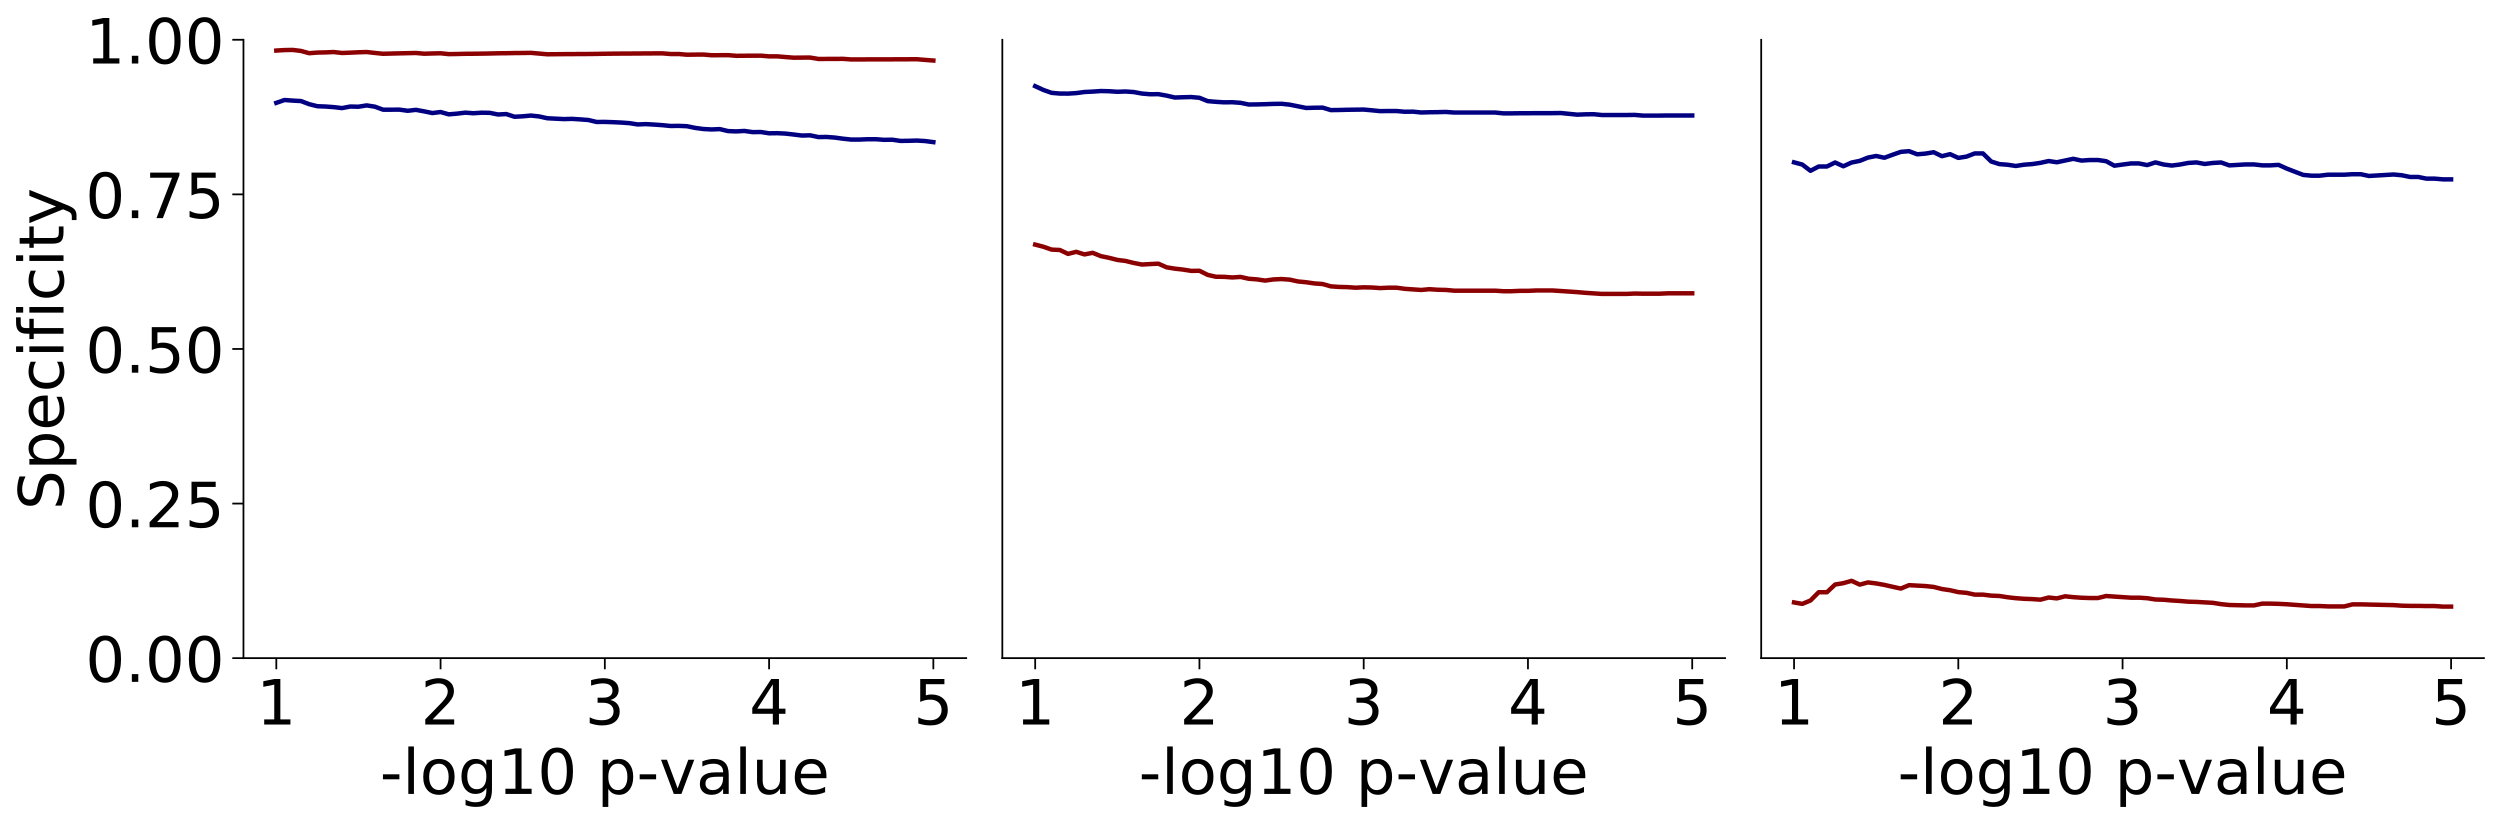
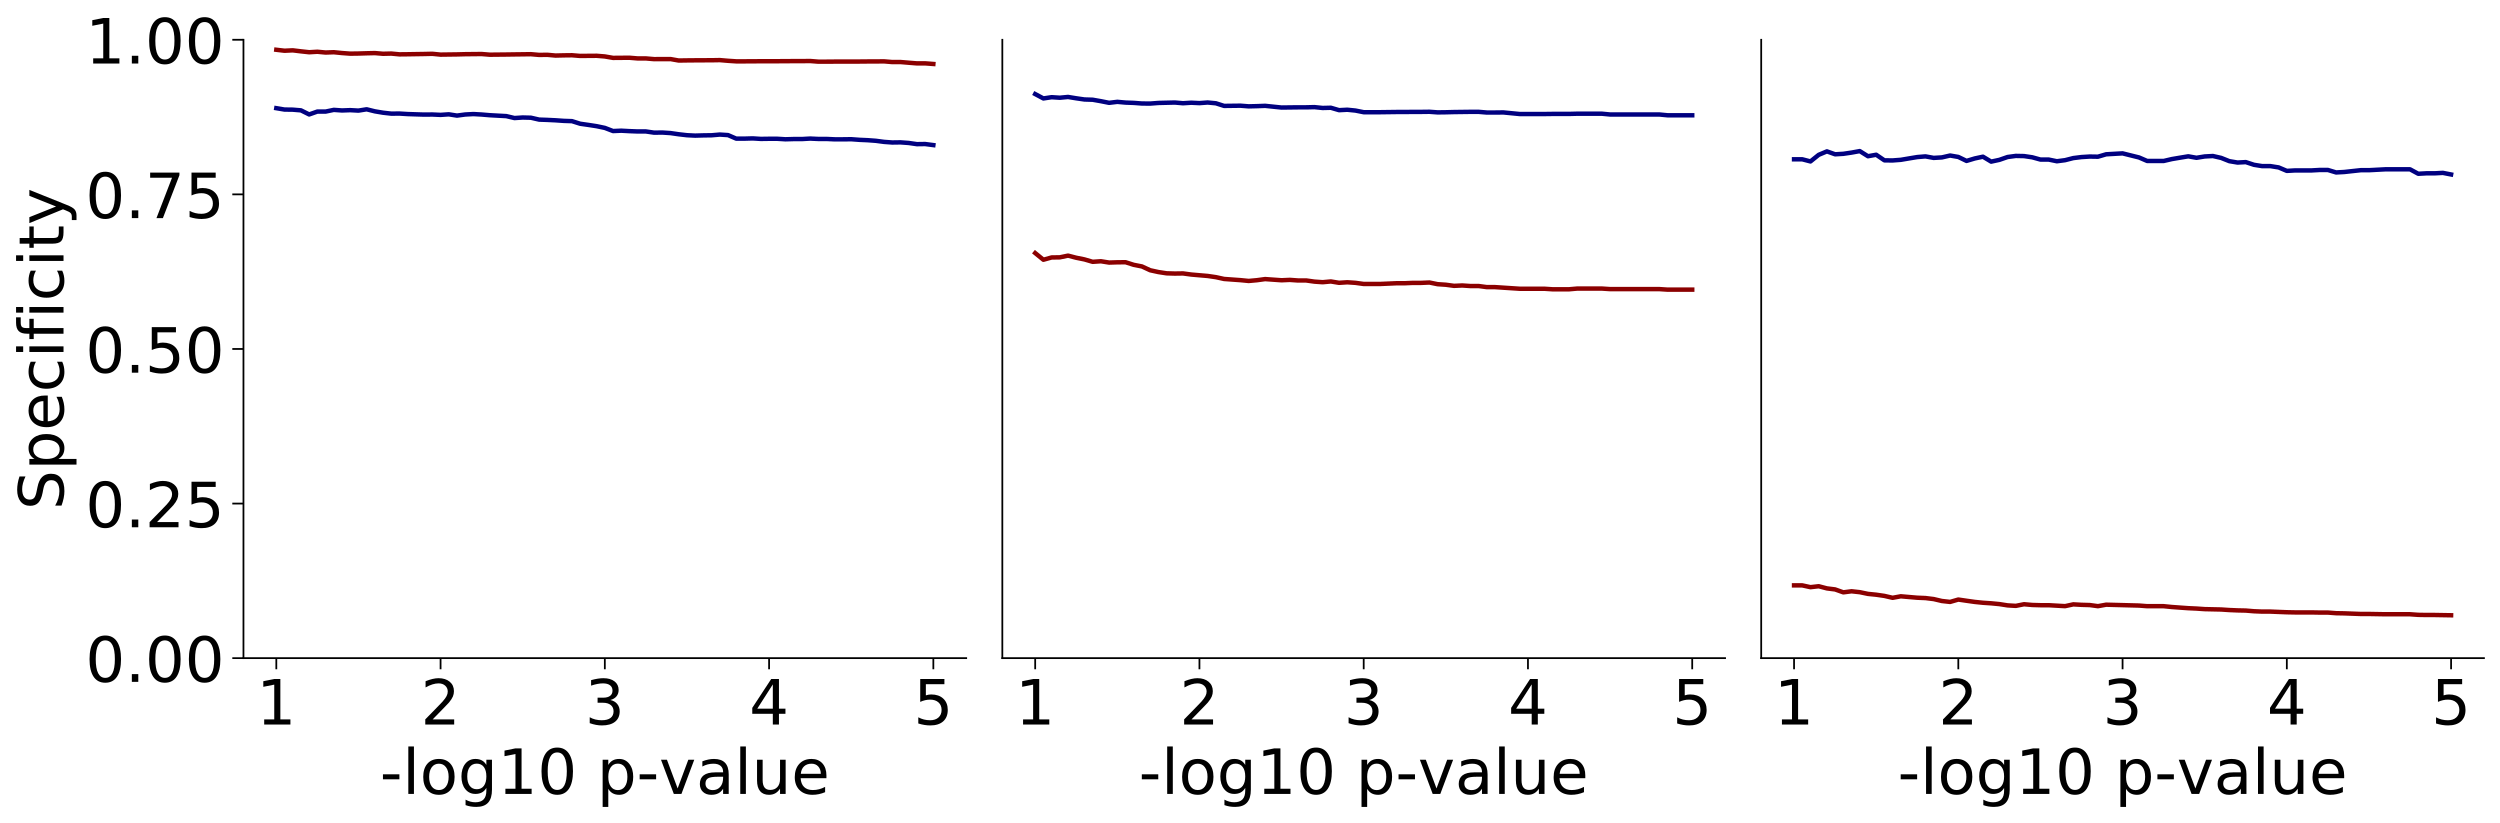
<svg xmlns="http://www.w3.org/2000/svg" xmlns:xlink="http://www.w3.org/1999/xlink" height="368.935pt" version="1.1" viewBox="0 0 1120.743 368.935" width="1120.743pt">
  <defs>
    <style type="text/css">
*{stroke-linecap:butt;stroke-linejoin:round;}
  </style>
  </defs>
  <g id="figure_1">
    <g id="patch_1">
      <path d="M 0 368.935  L 1120.743 368.935  L 1120.743 0  L 0 0  z " style="fill:none;" />
    </g>
    <g id="axes_1">
      <g id="patch_2">
        <path d="M 109.142 295.038  L 433.142 295.038  L 433.142 17.838  L 109.142 17.838  z " style="fill:none;" />
      </g>
      <g id="matplotlib.axis_1">
        <g id="xtick_1">
          <g id="line2d_1">
            <defs>
-               <path d="M 0 0  L 0 5  " id="mf6819d2af1" style="stroke:#000000;stroke-width:0.8;" />
-             </defs>
-             <g>
-               <use style="stroke:#000000;stroke-width:0.8;" x="123.87" xlink:href="#mf6819d2af1" y="295.038" />
+               <path d="M 0 0  L 0 5  " id="m7e387d378a" style="stroke:#000000;stroke-width:0.8;" />
+             </defs>
+             <g>
+               <use style="stroke:#000000;stroke-width:0.8;" x="123.87" xlink:href="#m7e387d378a" y="295.038" />
            </g>
          </g>
          <g id="text_1">
            <defs>
              <path d="M 12.406 8.297  L 28.516 8.297  L 28.516 63.922  L 10.984 60.406  L 10.984 69.391  L 28.422 72.906  L 38.281 72.906  L 38.281 8.297  L 54.391 8.297  L 54.391 0  L 12.406 0  z " id="DejaVuSans-49" />
            </defs>
            <g transform="translate(114.9623 324.8134)scale(0.28 -0.28)">
              <use xlink:href="#DejaVuSans-49" />
            </g>
          </g>
        </g>
        <g id="xtick_2">
          <g id="line2d_2">
            <g>
-               <use style="stroke:#000000;stroke-width:0.8;" x="197.506" xlink:href="#mf6819d2af1" y="295.038" />
+               <use style="stroke:#000000;stroke-width:0.8;" x="197.506" xlink:href="#m7e387d378a" y="295.038" />
            </g>
          </g>
          <g id="text_2">
            <defs>
              <path d="M 19.188 8.297  L 53.609 8.297  L 53.609 0  L 7.328 0  L 7.328 8.297  Q 12.938 14.109 22.625 23.891  Q 32.328 33.688 34.812 36.531  Q 39.547 41.844 41.422 45.531  Q 43.312 49.219 43.312 52.781  Q 43.312 58.594 39.234 62.25  Q 35.156 65.922 28.609 65.922  Q 23.969 65.922 18.812 64.312  Q 13.672 62.703 7.812 59.422  L 7.812 69.391  Q 13.766 71.781 18.938 73  Q 24.125 74.219 28.422 74.219  Q 39.75 74.219 46.484 68.547  Q 53.219 62.891 53.219 53.422  Q 53.219 48.922 51.531 44.891  Q 49.859 40.875 45.406 35.406  Q 44.188 33.984 37.641 27.219  Q 31.109 20.453 19.188 8.297  z " id="DejaVuSans-50" />
            </defs>
            <g transform="translate(188.5986 324.8134)scale(0.28 -0.28)">
              <use xlink:href="#DejaVuSans-50" />
            </g>
          </g>
        </g>
        <g id="xtick_3">
          <g id="line2d_3">
            <g>
-               <use style="stroke:#000000;stroke-width:0.8;" x="271.142" xlink:href="#mf6819d2af1" y="295.038" />
+               <use style="stroke:#000000;stroke-width:0.8;" x="271.142" xlink:href="#m7e387d378a" y="295.038" />
            </g>
          </g>
          <g id="text_3">
            <defs>
              <path d="M 40.578 39.312  Q 47.656 37.797 51.625 33  Q 55.609 28.219 55.609 21.188  Q 55.609 10.406 48.188 4.484  Q 40.766 -1.422 27.094 -1.422  Q 22.516 -1.422 17.656 -0.516  Q 12.797 0.391 7.625 2.203  L 7.625 11.719  Q 11.719 9.328 16.594 8.109  Q 21.484 6.891 26.812 6.891  Q 36.078 6.891 40.938 10.547  Q 45.797 14.203 45.797 21.188  Q 45.797 27.641 41.281 31.266  Q 36.766 34.906 28.719 34.906  L 20.219 34.906  L 20.219 43.016  L 29.109 43.016  Q 36.375 43.016 40.234 45.922  Q 44.094 48.828 44.094 54.297  Q 44.094 59.906 40.109 62.906  Q 36.141 65.922 28.719 65.922  Q 24.656 65.922 20.016 65.031  Q 15.375 64.156 9.812 62.312  L 9.812 71.094  Q 15.438 72.656 20.344 73.438  Q 25.25 74.219 29.594 74.219  Q 40.828 74.219 47.359 69.109  Q 53.906 64.016 53.906 55.328  Q 53.906 49.266 50.438 45.094  Q 46.969 40.922 40.578 39.312  z " id="DejaVuSans-51" />
            </defs>
            <g transform="translate(262.235 324.8134)scale(0.28 -0.28)">
              <use xlink:href="#DejaVuSans-51" />
            </g>
          </g>
        </g>
        <g id="xtick_4">
          <g id="line2d_4">
            <g>
-               <use style="stroke:#000000;stroke-width:0.8;" x="344.779" xlink:href="#mf6819d2af1" y="295.038" />
+               <use style="stroke:#000000;stroke-width:0.8;" x="344.779" xlink:href="#m7e387d378a" y="295.038" />
            </g>
          </g>
          <g id="text_4">
            <defs>
              <path d="M 37.797 64.312  L 12.891 25.391  L 37.797 25.391  z M 35.203 72.906  L 47.609 72.906  L 47.609 25.391  L 58.016 25.391  L 58.016 17.188  L 47.609 17.188  L 47.609 0  L 37.797 0  L 37.797 17.188  L 4.891 17.188  L 4.891 26.703  z " id="DejaVuSans-52" />
            </defs>
            <g transform="translate(335.8714 324.8134)scale(0.28 -0.28)">
              <use xlink:href="#DejaVuSans-52" />
            </g>
          </g>
        </g>
        <g id="xtick_5">
          <g id="line2d_5">
            <g>
-               <use style="stroke:#000000;stroke-width:0.8;" x="418.415" xlink:href="#mf6819d2af1" y="295.038" />
+               <use style="stroke:#000000;stroke-width:0.8;" x="418.415" xlink:href="#m7e387d378a" y="295.038" />
            </g>
          </g>
          <g id="text_5">
            <defs>
              <path d="M 10.797 72.906  L 49.516 72.906  L 49.516 64.594  L 19.828 64.594  L 19.828 46.734  Q 21.969 47.469 24.109 47.828  Q 26.266 48.188 28.422 48.188  Q 40.625 48.188 47.75 41.5  Q 54.891 34.812 54.891 23.391  Q 54.891 11.625 47.562 5.094  Q 40.234 -1.422 26.906 -1.422  Q 22.312 -1.422 17.547 -0.641  Q 12.797 0.141 7.719 1.703  L 7.719 11.625  Q 12.109 9.234 16.797 8.062  Q 21.484 6.891 26.703 6.891  Q 35.156 6.891 40.078 11.328  Q 45.016 15.766 45.016 23.391  Q 45.016 31 40.078 35.438  Q 35.156 39.891 26.703 39.891  Q 22.75 39.891 18.812 39.016  Q 14.891 38.141 10.797 36.281  z " id="DejaVuSans-53" />
            </defs>
            <g transform="translate(409.5077 324.8134)scale(0.28 -0.28)">
              <use xlink:href="#DejaVuSans-53" />
            </g>
          </g>
        </g>
        <g id="text_6">
          <defs>
            <path d="M 4.891 31.391  L 31.203 31.391  L 31.203 23.391  L 4.891 23.391  z " id="DejaVuSans-45" />
            <path d="M 9.422 75.984  L 18.406 75.984  L 18.406 0  L 9.422 0  z " id="DejaVuSans-108" />
            <path d="M 30.609 48.391  Q 23.391 48.391 19.188 42.75  Q 14.984 37.109 14.984 27.297  Q 14.984 17.484 19.156 11.844  Q 23.344 6.203 30.609 6.203  Q 37.797 6.203 41.984 11.859  Q 46.188 17.531 46.188 27.297  Q 46.188 37.016 41.984 42.703  Q 37.797 48.391 30.609 48.391  z M 30.609 56  Q 42.328 56 49.016 48.375  Q 55.719 40.766 55.719 27.297  Q 55.719 13.875 49.016 6.219  Q 42.328 -1.422 30.609 -1.422  Q 18.844 -1.422 12.172 6.219  Q 5.516 13.875 5.516 27.297  Q 5.516 40.766 12.172 48.375  Q 18.844 56 30.609 56  z " id="DejaVuSans-111" />
            <path d="M 45.406 27.984  Q 45.406 37.75 41.375 43.109  Q 37.359 48.484 30.078 48.484  Q 22.859 48.484 18.828 43.109  Q 14.797 37.75 14.797 27.984  Q 14.797 18.266 18.828 12.891  Q 22.859 7.516 30.078 7.516  Q 37.359 7.516 41.375 12.891  Q 45.406 18.266 45.406 27.984  z M 54.391 6.781  Q 54.391 -7.172 48.188 -13.984  Q 42 -20.797 29.203 -20.797  Q 24.469 -20.797 20.266 -20.094  Q 16.062 -19.391 12.109 -17.922  L 12.109 -9.188  Q 16.062 -11.328 19.922 -12.344  Q 23.781 -13.375 27.781 -13.375  Q 36.625 -13.375 41.016 -8.766  Q 45.406 -4.156 45.406 5.172  L 45.406 9.625  Q 42.625 4.781 38.281 2.391  Q 33.938 0 27.875 0  Q 17.828 0 11.672 7.656  Q 5.516 15.328 5.516 27.984  Q 5.516 40.672 11.672 48.328  Q 17.828 56 27.875 56  Q 33.938 56 38.281 53.609  Q 42.625 51.219 45.406 46.391  L 45.406 54.688  L 54.391 54.688  z " id="DejaVuSans-103" />
            <path d="M 31.781 66.406  Q 24.172 66.406 20.328 58.906  Q 16.5 51.422 16.5 36.375  Q 16.5 21.391 20.328 13.891  Q 24.172 6.391 31.781 6.391  Q 39.453 6.391 43.281 13.891  Q 47.125 21.391 47.125 36.375  Q 47.125 51.422 43.281 58.906  Q 39.453 66.406 31.781 66.406  z M 31.781 74.219  Q 44.047 74.219 50.516 64.516  Q 56.984 54.828 56.984 36.375  Q 56.984 17.969 50.516 8.266  Q 44.047 -1.422 31.781 -1.422  Q 19.531 -1.422 13.062 8.266  Q 6.594 17.969 6.594 36.375  Q 6.594 54.828 13.062 64.516  Q 19.531 74.219 31.781 74.219  z " id="DejaVuSans-48" />
            <path id="DejaVuSans-32" />
            <path d="M 18.109 8.203  L 18.109 -20.797  L 9.078 -20.797  L 9.078 54.688  L 18.109 54.688  L 18.109 46.391  Q 20.953 51.266 25.266 53.625  Q 29.594 56 35.594 56  Q 45.562 56 51.781 48.094  Q 58.016 40.188 58.016 27.297  Q 58.016 14.406 51.781 6.484  Q 45.562 -1.422 35.594 -1.422  Q 29.594 -1.422 25.266 0.953  Q 20.953 3.328 18.109 8.203  z M 48.688 27.297  Q 48.688 37.203 44.609 42.844  Q 40.531 48.484 33.406 48.484  Q 26.266 48.484 22.188 42.844  Q 18.109 37.203 18.109 27.297  Q 18.109 17.391 22.188 11.75  Q 26.266 6.109 33.406 6.109  Q 40.531 6.109 44.609 11.75  Q 48.688 17.391 48.688 27.297  z " id="DejaVuSans-112" />
            <path d="M 2.984 54.688  L 12.5 54.688  L 29.594 8.797  L 46.688 54.688  L 56.203 54.688  L 35.688 0  L 23.484 0  z " id="DejaVuSans-118" />
            <path d="M 34.281 27.484  Q 23.391 27.484 19.188 25  Q 14.984 22.516 14.984 16.5  Q 14.984 11.719 18.141 8.906  Q 21.297 6.109 26.703 6.109  Q 34.188 6.109 38.703 11.406  Q 43.219 16.703 43.219 25.484  L 43.219 27.484  z M 52.203 31.203  L 52.203 0  L 43.219 0  L 43.219 8.297  Q 40.141 3.328 35.547 0.953  Q 30.953 -1.422 24.312 -1.422  Q 15.922 -1.422 10.953 3.297  Q 6 8.016 6 15.922  Q 6 25.141 12.172 29.828  Q 18.359 34.516 30.609 34.516  L 43.219 34.516  L 43.219 35.406  Q 43.219 41.609 39.141 45  Q 35.062 48.391 27.688 48.391  Q 23 48.391 18.547 47.266  Q 14.109 46.141 10.016 43.891  L 10.016 52.203  Q 14.938 54.109 19.578 55.047  Q 24.219 56 28.609 56  Q 40.484 56 46.344 49.844  Q 52.203 43.703 52.203 31.203  z " id="DejaVuSans-97" />
            <path d="M 8.5 21.578  L 8.5 54.688  L 17.484 54.688  L 17.484 21.922  Q 17.484 14.156 20.5 10.266  Q 23.531 6.391 29.594 6.391  Q 36.859 6.391 41.078 11.031  Q 45.312 15.672 45.312 23.688  L 45.312 54.688  L 54.297 54.688  L 54.297 0  L 45.312 0  L 45.312 8.406  Q 42.047 3.422 37.719 1  Q 33.406 -1.422 27.688 -1.422  Q 18.266 -1.422 13.375 4.438  Q 8.5 10.297 8.5 21.578  z M 31.109 56  z " id="DejaVuSans-117" />
            <path d="M 56.203 29.594  L 56.203 25.203  L 14.891 25.203  Q 15.484 15.922 20.484 11.062  Q 25.484 6.203 34.422 6.203  Q 39.594 6.203 44.453 7.469  Q 49.312 8.734 54.109 11.281  L 54.109 2.781  Q 49.266 0.734 44.188 -0.344  Q 39.109 -1.422 33.891 -1.422  Q 20.797 -1.422 13.156 6.188  Q 5.516 13.812 5.516 26.812  Q 5.516 40.234 12.766 48.109  Q 20.016 56 32.328 56  Q 43.359 56 49.781 48.891  Q 56.203 41.797 56.203 29.594  z M 47.219 32.234  Q 47.125 39.594 43.094 43.984  Q 39.062 48.391 32.422 48.391  Q 24.906 48.391 20.391 44.141  Q 15.875 39.891 15.188 32.172  z " id="DejaVuSans-101" />
          </defs>
          <g transform="translate(170.3075 355.9122)scale(0.28 -0.28)">
            <use xlink:href="#DejaVuSans-45" />
            <use x="36.084" xlink:href="#DejaVuSans-108" />
            <use x="63.867" xlink:href="#DejaVuSans-111" />
            <use x="125.049" xlink:href="#DejaVuSans-103" />
            <use x="188.525" xlink:href="#DejaVuSans-49" />
            <use x="252.148" xlink:href="#DejaVuSans-48" />
            <use x="315.771" xlink:href="#DejaVuSans-32" />
            <use x="347.559" xlink:href="#DejaVuSans-112" />
            <use x="411.035" xlink:href="#DejaVuSans-45" />
            <use x="447.088" xlink:href="#DejaVuSans-118" />
            <use x="506.268" xlink:href="#DejaVuSans-97" />
            <use x="567.547" xlink:href="#DejaVuSans-108" />
            <use x="595.33" xlink:href="#DejaVuSans-117" />
            <use x="658.709" xlink:href="#DejaVuSans-101" />
          </g>
        </g>
      </g>
      <g id="matplotlib.axis_2">
        <g id="ytick_1">
          <g id="line2d_6">
            <defs>
-               <path d="M 0 0  L -5 0  " id="mc6386e7131" style="stroke:#000000;stroke-width:0.8;" />
-             </defs>
-             <g>
-               <use style="stroke:#000000;stroke-width:0.8;" x="109.142" xlink:href="#mc6386e7131" y="295.038" />
+               <path d="M 0 0  L -5 0  " id="mfff319010a" style="stroke:#000000;stroke-width:0.8;" />
+             </defs>
+             <g>
+               <use style="stroke:#000000;stroke-width:0.8;" x="109.142" xlink:href="#mfff319010a" y="295.038" />
            </g>
          </g>
          <g id="text_7">
            <defs>
              <path d="M 10.688 12.406  L 21 12.406  L 21 0  L 10.688 0  z " id="DejaVuSans-46" />
            </defs>
            <g transform="translate(38.29875 305.6756)scale(0.28 -0.28)">
              <use xlink:href="#DejaVuSans-48" />
              <use x="63.623" xlink:href="#DejaVuSans-46" />
              <use x="95.41" xlink:href="#DejaVuSans-48" />
              <use x="159.033" xlink:href="#DejaVuSans-48" />
            </g>
          </g>
        </g>
        <g id="ytick_2">
          <g id="line2d_7">
            <g>
-               <use style="stroke:#000000;stroke-width:0.8;" x="109.142" xlink:href="#mc6386e7131" y="225.738" />
+               <use style="stroke:#000000;stroke-width:0.8;" x="109.142" xlink:href="#mfff319010a" y="225.738" />
            </g>
          </g>
          <g id="text_8">
            <g transform="translate(38.29875 236.3756)scale(0.28 -0.28)">
              <use xlink:href="#DejaVuSans-48" />
              <use x="63.623" xlink:href="#DejaVuSans-46" />
              <use x="95.41" xlink:href="#DejaVuSans-50" />
              <use x="159.033" xlink:href="#DejaVuSans-53" />
            </g>
          </g>
        </g>
        <g id="ytick_3">
          <g id="line2d_8">
            <g>
-               <use style="stroke:#000000;stroke-width:0.8;" x="109.142" xlink:href="#mc6386e7131" y="156.438" />
+               <use style="stroke:#000000;stroke-width:0.8;" x="109.142" xlink:href="#mfff319010a" y="156.438" />
            </g>
          </g>
          <g id="text_9">
            <g transform="translate(38.29875 167.0756)scale(0.28 -0.28)">
              <use xlink:href="#DejaVuSans-48" />
              <use x="63.623" xlink:href="#DejaVuSans-46" />
              <use x="95.41" xlink:href="#DejaVuSans-53" />
              <use x="159.033" xlink:href="#DejaVuSans-48" />
            </g>
          </g>
        </g>
        <g id="ytick_4">
          <g id="line2d_9">
            <g>
-               <use style="stroke:#000000;stroke-width:0.8;" x="109.142" xlink:href="#mc6386e7131" y="87.138" />
+               <use style="stroke:#000000;stroke-width:0.8;" x="109.142" xlink:href="#mfff319010a" y="87.138" />
            </g>
          </g>
          <g id="text_10">
            <defs>
              <path d="M 8.203 72.906  L 55.078 72.906  L 55.078 68.703  L 28.609 0  L 18.312 0  L 43.219 64.594  L 8.203 64.594  z " id="DejaVuSans-55" />
            </defs>
            <g transform="translate(38.29875 97.77563)scale(0.28 -0.28)">
              <use xlink:href="#DejaVuSans-48" />
              <use x="63.623" xlink:href="#DejaVuSans-46" />
              <use x="95.41" xlink:href="#DejaVuSans-55" />
              <use x="159.033" xlink:href="#DejaVuSans-53" />
            </g>
          </g>
        </g>
        <g id="ytick_5">
          <g id="line2d_10">
            <g>
-               <use style="stroke:#000000;stroke-width:0.8;" x="109.142" xlink:href="#mc6386e7131" y="17.838" />
+               <use style="stroke:#000000;stroke-width:0.8;" x="109.142" xlink:href="#mfff319010a" y="17.838" />
            </g>
          </g>
          <g id="text_11">
            <g transform="translate(38.29875 28.47563)scale(0.28 -0.28)">
              <use xlink:href="#DejaVuSans-49" />
              <use x="63.623" xlink:href="#DejaVuSans-46" />
              <use x="95.41" xlink:href="#DejaVuSans-48" />
              <use x="159.033" xlink:href="#DejaVuSans-48" />
            </g>
          </g>
        </g>
        <g id="text_12">
          <defs>
            <path d="M 53.516 70.516  L 53.516 60.891  Q 47.906 63.578 42.922 64.891  Q 37.938 66.219 33.297 66.219  Q 25.25 66.219 20.875 63.094  Q 16.5 59.969 16.5 54.203  Q 16.5 49.359 19.406 46.891  Q 22.312 44.438 30.422 42.922  L 36.375 41.703  Q 47.406 39.594 52.656 34.297  Q 57.906 29 57.906 20.125  Q 57.906 9.516 50.797 4.047  Q 43.703 -1.422 29.984 -1.422  Q 24.812 -1.422 18.969 -0.25  Q 13.141 0.922 6.891 3.219  L 6.891 13.375  Q 12.891 10.016 18.656 8.297  Q 24.422 6.594 29.984 6.594  Q 38.422 6.594 43.016 9.906  Q 47.609 13.234 47.609 19.391  Q 47.609 24.75 44.312 27.781  Q 41.016 30.812 33.5 32.328  L 27.484 33.5  Q 16.453 35.688 11.516 40.375  Q 6.594 45.062 6.594 53.422  Q 6.594 63.094 13.406 68.656  Q 20.219 74.219 32.172 74.219  Q 37.312 74.219 42.625 73.281  Q 47.953 72.359 53.516 70.516  z " id="DejaVuSans-83" />
            <path d="M 48.781 52.594  L 48.781 44.188  Q 44.969 46.297 41.141 47.344  Q 37.312 48.391 33.406 48.391  Q 24.656 48.391 19.812 42.844  Q 14.984 37.312 14.984 27.297  Q 14.984 17.281 19.812 11.734  Q 24.656 6.203 33.406 6.203  Q 37.312 6.203 41.141 7.25  Q 44.969 8.297 48.781 10.406  L 48.781 2.094  Q 45.016 0.344 40.984 -0.531  Q 36.969 -1.422 32.422 -1.422  Q 20.062 -1.422 12.781 6.344  Q 5.516 14.109 5.516 27.297  Q 5.516 40.672 12.859 48.328  Q 20.219 56 33.016 56  Q 37.156 56 41.109 55.141  Q 45.062 54.297 48.781 52.594  z " id="DejaVuSans-99" />
            <path d="M 9.422 54.688  L 18.406 54.688  L 18.406 0  L 9.422 0  z M 9.422 75.984  L 18.406 75.984  L 18.406 64.594  L 9.422 64.594  z " id="DejaVuSans-105" />
            <path d="M 37.109 75.984  L 37.109 68.5  L 28.516 68.5  Q 23.688 68.5 21.797 66.547  Q 19.922 64.594 19.922 59.516  L 19.922 54.688  L 34.719 54.688  L 34.719 47.703  L 19.922 47.703  L 19.922 0  L 10.891 0  L 10.891 47.703  L 2.297 47.703  L 2.297 54.688  L 10.891 54.688  L 10.891 58.5  Q 10.891 67.625 15.141 71.797  Q 19.391 75.984 28.609 75.984  z " id="DejaVuSans-102" />
            <path d="M 18.312 70.219  L 18.312 54.688  L 36.812 54.688  L 36.812 47.703  L 18.312 47.703  L 18.312 18.016  Q 18.312 11.328 20.141 9.422  Q 21.969 7.516 27.594 7.516  L 36.812 7.516  L 36.812 0  L 27.594 0  Q 17.188 0 13.234 3.875  Q 9.281 7.766 9.281 18.016  L 9.281 47.703  L 2.688 47.703  L 2.688 54.688  L 9.281 54.688  L 9.281 70.219  z " id="DejaVuSans-116" />
            <path d="M 32.172 -5.078  Q 28.375 -14.844 24.75 -17.812  Q 21.141 -20.797 15.094 -20.797  L 7.906 -20.797  L 7.906 -13.281  L 13.188 -13.281  Q 16.891 -13.281 18.938 -11.516  Q 21 -9.766 23.484 -3.219  L 25.094 0.875  L 2.984 54.688  L 12.5 54.688  L 29.594 11.922  L 46.688 54.688  L 56.203 54.688  z " id="DejaVuSans-121" />
          </defs>
          <g transform="translate(28.47563 228.5947)rotate(-90)scale(0.28 -0.28)">
            <use xlink:href="#DejaVuSans-83" />
            <use x="63.477" xlink:href="#DejaVuSans-112" />
            <use x="126.953" xlink:href="#DejaVuSans-101" />
            <use x="188.477" xlink:href="#DejaVuSans-99" />
            <use x="243.457" xlink:href="#DejaVuSans-105" />
            <use x="271.24" xlink:href="#DejaVuSans-102" />
            <use x="306.445" xlink:href="#DejaVuSans-105" />
            <use x="334.229" xlink:href="#DejaVuSans-99" />
            <use x="389.209" xlink:href="#DejaVuSans-105" />
            <use x="416.992" xlink:href="#DejaVuSans-116" />
            <use x="456.201" xlink:href="#DejaVuSans-121" />
          </g>
        </g>
      </g>
      <g id="line2d_11">
-         <path clip-path="url(#pd90d24e9f1)" d="M 123.87 22.665  L 127.552 22.447  L 131.233 22.382  L 134.915 22.832  L 138.597 23.851  L 142.279 23.565  L 145.961 23.483  L 149.643 23.327  L 153.324 23.747  L 157.006 23.613  L 160.688 23.433  L 164.37 23.322  L 168.052 23.736  L 171.733 24.105  L 175.415 24.008  L 179.097 23.915  L 182.779 23.834  L 186.461 23.755  L 190.143 24.077  L 193.824 23.969  L 197.506 23.883  L 201.188 24.264  L 204.87 24.205  L 208.552 24.119  L 212.233 24.09  L 215.915 24.044  L 219.597 23.98  L 223.279 23.89  L 226.961 23.855  L 230.643 23.786  L 234.324 23.752  L 238.006 23.694  L 241.688 24.015  L 245.37 24.338  L 249.052 24.302  L 252.733 24.267  L 256.415 24.249  L 260.097 24.223  L 263.779 24.206  L 267.461 24.163  L 271.142 24.096  L 274.824 24.055  L 278.506 24.022  L 282.188 24.006  L 285.87 23.982  L 289.552 23.958  L 293.233 23.934  L 296.915 23.918  L 300.597 24.218  L 304.279 24.21  L 307.961 24.53  L 311.642 24.479  L 315.324 24.446  L 319.006 24.768  L 322.688 24.742  L 326.37 24.716  L 330.052 25.024  L 333.733 24.989  L 337.415 24.963  L 341.097 24.954  L 344.779 25.275  L 348.461 25.266  L 352.142 25.575  L 355.824 25.863  L 359.506 25.824  L 363.188 25.805  L 366.87 26.428  L 370.552 26.418  L 374.233 26.408  L 377.915 26.377  L 381.597 26.653  L 385.279 26.653  L 388.961 26.622  L 392.642 26.622  L 396.324 26.612  L 400.006 26.602  L 403.688 26.581  L 407.37 26.571  L 411.052 26.551  L 414.733 26.852  L 418.415 27.142  " style="fill:none;stroke:#8b0000;stroke-linecap:square;stroke-width:2;" />
+         <path clip-path="url(#p697b63aab9)" d="M 123.87 22.309  L 127.552 22.744  L 131.233 22.566  L 134.915 23.014  L 138.597 23.415  L 142.279 23.2  L 145.961 23.548  L 149.643 23.412  L 153.324 23.778  L 157.006 24.051  L 160.688 23.998  L 164.37 23.884  L 168.052 23.794  L 171.733 24.107  L 175.415 24.017  L 179.097 24.365  L 182.779 24.325  L 186.461 24.264  L 190.143 24.205  L 193.824 24.119  L 197.506 24.487  L 201.188 24.438  L 204.87 24.389  L 208.552 24.294  L 212.233 24.256  L 215.915 24.219  L 219.597 24.522  L 223.279 24.484  L 226.961 24.447  L 230.643 24.392  L 234.324 24.347  L 238.006 24.293  L 241.688 24.617  L 245.37 24.571  L 249.052 24.907  L 252.733 24.814  L 256.415 24.768  L 260.097 25.075  L 263.779 25.038  L 267.461 25.01  L 271.142 25.31  L 274.824 25.949  L 278.506 25.918  L 282.188 25.888  L 285.87 26.196  L 289.552 26.196  L 293.233 26.511  L 296.915 26.5  L 300.597 26.479  L 304.279 27.135  L 307.961 27.078  L 311.642 27.044  L 315.324 27.021  L 319.006 27.01  L 322.688 26.943  L 326.37 27.257  L 330.052 27.5  L 333.733 27.5  L 337.415 27.477  L 341.097 27.454  L 344.779 27.442  L 348.461 27.442  L 352.142 27.419  L 355.824 27.396  L 359.506 27.396  L 363.188 27.351  L 366.87 27.644  L 370.552 27.644  L 374.233 27.61  L 377.915 27.61  L 381.597 27.598  L 385.279 27.587  L 388.961 27.553  L 392.642 27.541  L 396.324 27.508  L 400.006 27.818  L 403.688 27.807  L 407.37 28.116  L 411.052 28.413  L 414.733 28.401  L 418.415 28.683  " style="fill:none;stroke:#8b0000;stroke-linecap:square;stroke-width:2;" />
      </g>
      <g id="line2d_12">
-         <path clip-path="url(#pd90d24e9f1)" d="M 123.87 46.109  L 127.552 44.834  L 131.233 45.103  L 134.915 45.308  L 138.597 46.7  L 142.279 47.62  L 145.961 47.76  L 149.643 48.028  L 153.324 48.459  L 157.006 47.763  L 160.688 47.847  L 164.37 47.253  L 168.052 47.819  L 171.733 49.173  L 175.415 49.165  L 179.097 49.157  L 182.779 49.663  L 186.461 49.245  L 190.143 49.925  L 193.824 50.681  L 197.506 50.221  L 201.188 51.256  L 204.87 50.949  L 208.552 50.499  L 212.233 50.768  L 215.915 50.523  L 219.597 50.594  L 223.279 51.328  L 226.961 51.134  L 230.643 52.339  L 234.324 52.143  L 238.006 51.805  L 241.688 52.198  L 245.37 53.014  L 249.052 53.201  L 252.733 53.386  L 256.415 53.289  L 260.097 53.521  L 263.779 53.799  L 267.461 54.674  L 271.142 54.651  L 274.824 54.773  L 278.506 54.943  L 282.188 55.209  L 285.87 55.786  L 289.552 55.638  L 293.233 55.85  L 296.915 56.109  L 300.597 56.476  L 304.279 56.426  L 307.961 56.582  L 311.642 57.338  L 315.324 57.835  L 319.006 58.032  L 322.688 57.882  L 326.37 58.764  L 330.052 58.904  L 333.733 58.703  L 337.415 59.231  L 341.097 59.181  L 344.779 59.756  L 348.461 59.705  L 352.142 59.889  L 355.824 60.304  L 359.506 60.766  L 363.188 60.663  L 366.87 61.45  L 370.552 61.398  L 374.233 61.676  L 377.915 62.177  L 381.597 62.569  L 385.279 62.569  L 388.961 62.411  L 392.642 62.411  L 396.324 62.684  L 400.006 62.631  L 403.688 63.174  L 407.37 63.121  L 411.052 63.016  L 414.733 63.233  L 418.415 63.717  " style="fill:none;stroke:#000080;stroke-linecap:square;stroke-width:2;" />
+         <path clip-path="url(#p697b63aab9)" d="M 123.87 48.496  L 127.552 49.115  L 131.233 49.163  L 134.915 49.469  L 138.597 51.303  L 142.279 50.008  L 145.961 50.022  L 149.643 49.257  L 153.324 49.518  L 157.006 49.381  L 160.688 49.586  L 164.37 49  L 168.052 49.911  L 171.733 50.529  L 175.415 50.943  L 179.097 50.91  L 182.779 51.136  L 186.461 51.256  L 190.143 51.373  L 193.824 51.336  L 197.506 51.501  L 201.188 51.25  L 204.87 51.822  L 208.552 51.328  L 212.233 51.134  L 215.915 51.341  L 219.597 51.652  L 223.279 51.852  L 226.961 52.05  L 230.643 52.922  L 234.324 52.679  L 238.006 52.773  L 241.688 53.618  L 245.37 53.75  L 249.052 53.93  L 252.733 54.186  L 256.415 54.311  L 260.097 55.473  L 263.779 55.998  L 267.461 56.567  L 271.142 57.336  L 274.824 58.748  L 278.506 58.592  L 282.188 58.788  L 285.87 58.93  L 289.552 58.93  L 293.233 59.47  L 296.915 59.418  L 300.597 59.66  L 304.279 60.193  L 307.961 60.616  L 311.642 60.799  L 315.324 60.693  L 319.006 60.641  L 322.688 60.328  L 326.37 60.562  L 330.052 62.15  L 333.733 62.15  L 337.415 62.044  L 341.097 62.269  L 344.779 62.216  L 348.461 62.216  L 352.142 62.441  L 355.824 62.335  L 359.506 62.335  L 363.188 62.124  L 366.87 62.294  L 370.552 62.294  L 374.233 62.463  L 377.915 62.463  L 381.597 62.411  L 385.279 62.684  L 388.961 62.85  L 392.642 63.121  L 396.324 63.608  L 400.006 63.877  L 403.688 63.823  L 407.37 64.091  L 411.052 64.625  L 414.733 64.571  L 418.415 65.048  " style="fill:none;stroke:#000080;stroke-linecap:square;stroke-width:2;" />
      </g>
      <g id="patch_3">
        <path d="M 109.142 295.038  L 109.142 17.838  " style="fill:none;stroke:#000000;stroke-linecap:square;stroke-linejoin:miter;stroke-width:0.8;" />
      </g>
      <g id="patch_4">
        <path d="M 109.142 295.038  L 433.142 295.038  " style="fill:none;stroke:#000000;stroke-linecap:square;stroke-linejoin:miter;stroke-width:0.8;" />
      </g>
    </g>
    <g id="axes_2">
      <g id="patch_5">
        <path d="M 449.342 295.038  L 773.342 295.038  L 773.342 17.838  L 449.342 17.838  z " style="fill:none;" />
      </g>
      <g id="matplotlib.axis_3">
        <g id="xtick_6">
          <g id="line2d_13">
            <g>
-               <use style="stroke:#000000;stroke-width:0.8;" x="464.07" xlink:href="#mf6819d2af1" y="295.038" />
+               <use style="stroke:#000000;stroke-width:0.8;" x="464.07" xlink:href="#m7e387d378a" y="295.038" />
            </g>
          </g>
          <g id="text_13">
            <g transform="translate(455.1623 324.8134)scale(0.28 -0.28)">
              <use xlink:href="#DejaVuSans-49" />
            </g>
          </g>
        </g>
        <g id="xtick_7">
          <g id="line2d_14">
            <g>
-               <use style="stroke:#000000;stroke-width:0.8;" x="537.706" xlink:href="#mf6819d2af1" y="295.038" />
+               <use style="stroke:#000000;stroke-width:0.8;" x="537.706" xlink:href="#m7e387d378a" y="295.038" />
            </g>
          </g>
          <g id="text_14">
            <g transform="translate(528.7986 324.8134)scale(0.28 -0.28)">
              <use xlink:href="#DejaVuSans-50" />
            </g>
          </g>
        </g>
        <g id="xtick_8">
          <g id="line2d_15">
            <g>
-               <use style="stroke:#000000;stroke-width:0.8;" x="611.342" xlink:href="#mf6819d2af1" y="295.038" />
+               <use style="stroke:#000000;stroke-width:0.8;" x="611.342" xlink:href="#m7e387d378a" y="295.038" />
            </g>
          </g>
          <g id="text_15">
            <g transform="translate(602.435 324.8134)scale(0.28 -0.28)">
              <use xlink:href="#DejaVuSans-51" />
            </g>
          </g>
        </g>
        <g id="xtick_9">
          <g id="line2d_16">
            <g>
-               <use style="stroke:#000000;stroke-width:0.8;" x="684.979" xlink:href="#mf6819d2af1" y="295.038" />
+               <use style="stroke:#000000;stroke-width:0.8;" x="684.979" xlink:href="#m7e387d378a" y="295.038" />
            </g>
          </g>
          <g id="text_16">
            <g transform="translate(676.0714 324.8134)scale(0.28 -0.28)">
              <use xlink:href="#DejaVuSans-52" />
            </g>
          </g>
        </g>
        <g id="xtick_10">
          <g id="line2d_17">
            <g>
-               <use style="stroke:#000000;stroke-width:0.8;" x="758.615" xlink:href="#mf6819d2af1" y="295.038" />
+               <use style="stroke:#000000;stroke-width:0.8;" x="758.615" xlink:href="#m7e387d378a" y="295.038" />
            </g>
          </g>
          <g id="text_17">
            <g transform="translate(749.7077 324.8134)scale(0.28 -0.28)">
              <use xlink:href="#DejaVuSans-53" />
            </g>
          </g>
        </g>
        <g id="text_18">
          <g transform="translate(510.5075 355.9122)scale(0.28 -0.28)">
            <use xlink:href="#DejaVuSans-45" />
            <use x="36.084" xlink:href="#DejaVuSans-108" />
            <use x="63.867" xlink:href="#DejaVuSans-111" />
            <use x="125.049" xlink:href="#DejaVuSans-103" />
            <use x="188.525" xlink:href="#DejaVuSans-49" />
            <use x="252.148" xlink:href="#DejaVuSans-48" />
            <use x="315.771" xlink:href="#DejaVuSans-32" />
            <use x="347.559" xlink:href="#DejaVuSans-112" />
            <use x="411.035" xlink:href="#DejaVuSans-45" />
            <use x="447.088" xlink:href="#DejaVuSans-118" />
            <use x="506.268" xlink:href="#DejaVuSans-97" />
            <use x="567.547" xlink:href="#DejaVuSans-108" />
            <use x="595.33" xlink:href="#DejaVuSans-117" />
            <use x="658.709" xlink:href="#DejaVuSans-101" />
          </g>
        </g>
      </g>
      <g id="matplotlib.axis_4">
        <g id="ytick_6" />
        <g id="ytick_7" />
        <g id="ytick_8" />
        <g id="ytick_9" />
        <g id="ytick_10" />
      </g>
      <g id="line2d_18">
-         <path clip-path="url(#pc6385ed5fb)" d="M 464.07 109.66  L 467.752 110.613  L 471.433 111.898  L 475.115 112.064  L 478.797 113.812  L 482.479 112.893  L 486.161 114.052  L 489.842 113.335  L 493.524 114.832  L 497.206 115.585  L 500.888 116.519  L 504.57 116.979  L 508.252 117.884  L 511.933 118.594  L 515.615 118.377  L 519.297 118.203  L 522.979 119.84  L 526.661 120.435  L 530.342 120.851  L 534.024 121.438  L 537.706 121.382  L 541.388 123.22  L 545.07 124.067  L 548.752 124.105  L 552.433 124.384  L 556.115 124.143  L 559.797 124.968  L 563.479 125.242  L 567.161 125.786  L 570.842 125.269  L 574.524 125.098  L 578.206 125.368  L 581.888 126.174  L 585.57 126.535  L 589.252 127.064  L 592.933 127.327  L 596.615 128.372  L 600.297 128.632  L 603.979 128.718  L 607.661 128.975  L 611.342 128.804  L 615.024 128.889  L 618.706 129.144  L 622.388 128.973  L 626.07 128.973  L 629.752 129.482  L 633.433 129.735  L 637.115 129.987  L 640.797 129.646  L 644.479 129.897  L 648.161 129.978  L 651.842 130.307  L 655.524 130.307  L 659.206 130.307  L 662.888 130.307  L 666.57 130.307  L 670.252 130.307  L 673.933 130.555  L 677.615 130.555  L 681.297 130.385  L 684.979 130.385  L 688.661 130.216  L 692.342 130.216  L 696.024 130.216  L 699.706 130.463  L 703.388 130.71  L 707.07 130.955  L 710.752 131.275  L 714.433 131.519  L 718.115 131.761  L 721.797 131.761  L 725.479 131.761  L 729.161 131.761  L 732.842 131.592  L 736.524 131.666  L 740.206 131.666  L 743.888 131.666  L 747.57 131.498  L 751.252 131.498  L 754.933 131.498  L 758.615 131.498  " style="fill:none;stroke:#8b0000;stroke-linecap:square;stroke-width:2;" />
+         <path clip-path="url(#p32fc9e0aa9)" d="M 464.07 113.444  L 467.752 116.447  L 471.433 115.421  L 475.115 115.361  L 478.797 114.596  L 482.479 115.552  L 486.161 116.297  L 489.842 117.371  L 493.524 117.119  L 497.206 117.708  L 500.888 117.591  L 504.57 117.553  L 508.252 118.724  L 511.933 119.447  L 515.615 121.154  L 519.297 121.959  L 522.979 122.527  L 526.661 122.638  L 530.342 122.578  L 534.024 123.075  L 537.706 123.396  L 541.388 123.71  L 545.07 124.251  L 548.752 125.057  L 552.433 125.324  L 556.115 125.59  L 559.797 125.95  L 563.479 125.614  L 567.161 125.113  L 570.842 125.376  L 574.524 125.638  L 578.206 125.472  L 581.888 125.733  L 585.57 125.733  L 589.252 126.252  L 592.933 126.51  L 596.615 126.179  L 600.297 126.783  L 603.979 126.544  L 607.661 126.797  L 611.342 127.303  L 615.024 127.303  L 618.706 127.303  L 622.388 127.139  L 626.07 126.975  L 629.752 126.975  L 633.433 126.812  L 637.115 126.812  L 640.797 126.649  L 644.479 127.4  L 648.161 127.648  L 651.842 128.144  L 655.524 127.981  L 659.206 128.227  L 662.888 128.227  L 666.57 128.718  L 670.252 128.718  L 673.933 128.962  L 677.615 129.206  L 681.297 129.448  L 684.979 129.448  L 688.661 129.448  L 692.342 129.448  L 696.024 129.69  L 699.706 129.69  L 703.388 129.69  L 707.07 129.364  L 710.752 129.364  L 714.433 129.364  L 718.115 129.364  L 721.797 129.605  L 725.479 129.605  L 729.161 129.605  L 732.842 129.605  L 736.524 129.605  L 740.206 129.605  L 743.888 129.605  L 747.57 129.846  L 751.252 129.846  L 754.933 129.846  L 758.615 129.846  " style="fill:none;stroke:#8b0000;stroke-linecap:square;stroke-width:2;" />
      </g>
      <g id="line2d_19">
-         <path clip-path="url(#pc6385ed5fb)" d="M 464.07 38.628  L 467.752 40.329  L 471.433 41.629  L 475.115 41.942  L 478.797 41.965  L 482.479 41.734  L 486.161 41.241  L 489.842 41.067  L 493.524 40.81  L 497.206 40.896  L 500.888 41.144  L 504.57 41.02  L 508.252 41.263  L 511.933 41.942  L 515.615 42.254  L 519.297 42.212  L 522.979 42.866  L 526.661 43.722  L 530.342 43.591  L 534.024 43.504  L 537.706 43.84  L 541.388 45.329  L 545.07 45.649  L 548.752 45.874  L 552.433 45.829  L 556.115 46.096  L 559.797 46.852  L 563.479 46.806  L 567.161 46.713  L 570.842 46.575  L 574.524 46.529  L 578.206 46.924  L 581.888 47.663  L 585.57 48.395  L 589.252 48.299  L 592.933 48.252  L 596.615 49.357  L 600.297 49.308  L 603.979 49.211  L 607.661 49.162  L 611.342 49.114  L 615.024 49.445  L 618.706 49.822  L 622.388 49.773  L 626.07 49.773  L 629.752 50.1  L 633.433 50.051  L 637.115 50.425  L 640.797 50.325  L 644.479 50.276  L 648.161 50.178  L 651.842 50.45  L 655.524 50.45  L 659.206 50.45  L 662.888 50.45  L 666.57 50.45  L 670.252 50.45  L 673.933 50.818  L 677.615 50.818  L 681.297 50.768  L 684.979 50.768  L 688.661 50.719  L 692.342 50.719  L 696.024 50.719  L 699.706 50.67  L 703.388 51.035  L 707.07 51.4  L 710.752 51.25  L 714.433 51.201  L 718.115 51.562  L 721.797 51.562  L 725.479 51.562  L 729.161 51.562  L 732.842 51.512  L 736.524 51.822  L 740.206 51.822  L 743.888 51.822  L 747.57 51.772  L 751.252 51.772  L 754.933 51.772  L 758.615 51.772  " style="fill:none;stroke:#000080;stroke-linecap:square;stroke-width:2;" />
+         <path clip-path="url(#p32fc9e0aa9)" d="M 464.07 42.164  L 467.752 44.133  L 471.433 43.574  L 475.115 43.809  L 478.797 43.466  L 482.479 44.066  L 486.161 44.598  L 489.842 44.712  L 493.524 45.361  L 497.206 46.094  L 500.888 45.654  L 504.57 45.987  L 508.252 46.124  L 511.933 46.401  L 515.615 46.434  L 519.297 46.151  L 522.979 46.059  L 526.661 45.966  L 530.342 46.28  L 534.024 46.05  L 537.706 46.223  L 541.388 45.953  L 545.07 46.302  L 548.752 47.476  L 552.433 47.429  L 556.115 47.383  L 559.797 47.677  L 563.479 47.584  L 567.161 47.446  L 570.842 47.829  L 574.524 48.21  L 578.206 48.163  L 581.888 48.117  L 585.57 48.117  L 589.252 48.024  L 592.933 48.402  L 596.615 48.309  L 600.297 49.386  L 603.979 49.195  L 607.661 49.566  L 611.342 50.303  L 615.024 50.303  L 618.706 50.303  L 622.388 50.254  L 626.07 50.205  L 629.752 50.205  L 633.433 50.157  L 637.115 50.157  L 640.797 50.109  L 644.479 50.377  L 648.161 50.329  L 651.842 50.232  L 655.524 50.185  L 659.206 50.137  L 662.888 50.137  L 666.57 50.45  L 670.252 50.45  L 673.933 50.402  L 677.615 50.76  L 681.297 51.118  L 684.979 51.118  L 688.661 51.118  L 692.342 51.118  L 696.024 51.069  L 699.706 51.069  L 703.388 51.069  L 707.07 50.973  L 710.752 50.973  L 714.433 50.973  L 718.115 50.973  L 721.797 51.328  L 725.479 51.328  L 729.161 51.328  L 732.842 51.328  L 736.524 51.328  L 740.206 51.328  L 743.888 51.328  L 747.57 51.682  L 751.252 51.682  L 754.933 51.682  L 758.615 51.682  " style="fill:none;stroke:#000080;stroke-linecap:square;stroke-width:2;" />
      </g>
      <g id="patch_6">
        <path d="M 449.342 295.038  L 449.342 17.838  " style="fill:none;stroke:#000000;stroke-linecap:square;stroke-linejoin:miter;stroke-width:0.8;" />
      </g>
      <g id="patch_7">
        <path d="M 449.342 295.038  L 773.342 295.038  " style="fill:none;stroke:#000000;stroke-linecap:square;stroke-linejoin:miter;stroke-width:0.8;" />
      </g>
    </g>
    <g id="axes_3">
      <g id="patch_8">
        <path d="M 789.543 295.038  L 1113.543 295.038  L 1113.543 17.838  L 789.543 17.838  z " style="fill:none;" />
      </g>
      <g id="matplotlib.axis_5">
        <g id="xtick_11">
          <g id="line2d_20">
            <g>
-               <use style="stroke:#000000;stroke-width:0.8;" x="804.27" xlink:href="#mf6819d2af1" y="295.038" />
+               <use style="stroke:#000000;stroke-width:0.8;" x="804.27" xlink:href="#m7e387d378a" y="295.038" />
            </g>
          </g>
          <g id="text_19">
            <g transform="translate(795.3623 324.8134)scale(0.28 -0.28)">
              <use xlink:href="#DejaVuSans-49" />
            </g>
          </g>
        </g>
        <g id="xtick_12">
          <g id="line2d_21">
            <g>
-               <use style="stroke:#000000;stroke-width:0.8;" x="877.906" xlink:href="#mf6819d2af1" y="295.038" />
+               <use style="stroke:#000000;stroke-width:0.8;" x="877.906" xlink:href="#m7e387d378a" y="295.038" />
            </g>
          </g>
          <g id="text_20">
            <g transform="translate(868.9986 324.8134)scale(0.28 -0.28)">
              <use xlink:href="#DejaVuSans-50" />
            </g>
          </g>
        </g>
        <g id="xtick_13">
          <g id="line2d_22">
            <g>
-               <use style="stroke:#000000;stroke-width:0.8;" x="951.543" xlink:href="#mf6819d2af1" y="295.038" />
+               <use style="stroke:#000000;stroke-width:0.8;" x="951.543" xlink:href="#m7e387d378a" y="295.038" />
            </g>
          </g>
          <g id="text_21">
            <g transform="translate(942.635 324.8134)scale(0.28 -0.28)">
              <use xlink:href="#DejaVuSans-51" />
            </g>
          </g>
        </g>
        <g id="xtick_14">
          <g id="line2d_23">
            <g>
-               <use style="stroke:#000000;stroke-width:0.8;" x="1025.179" xlink:href="#mf6819d2af1" y="295.038" />
+               <use style="stroke:#000000;stroke-width:0.8;" x="1025.179" xlink:href="#m7e387d378a" y="295.038" />
            </g>
          </g>
          <g id="text_22">
            <g transform="translate(1016.271 324.8134)scale(0.28 -0.28)">
              <use xlink:href="#DejaVuSans-52" />
            </g>
          </g>
        </g>
        <g id="xtick_15">
          <g id="line2d_24">
            <g>
-               <use style="stroke:#000000;stroke-width:0.8;" x="1098.815" xlink:href="#mf6819d2af1" y="295.038" />
+               <use style="stroke:#000000;stroke-width:0.8;" x="1098.815" xlink:href="#m7e387d378a" y="295.038" />
            </g>
          </g>
          <g id="text_23">
            <g transform="translate(1089.908 324.8134)scale(0.28 -0.28)">
              <use xlink:href="#DejaVuSans-53" />
            </g>
          </g>
        </g>
        <g id="text_24">
          <g transform="translate(850.7075 355.9122)scale(0.28 -0.28)">
            <use xlink:href="#DejaVuSans-45" />
            <use x="36.084" xlink:href="#DejaVuSans-108" />
            <use x="63.867" xlink:href="#DejaVuSans-111" />
            <use x="125.049" xlink:href="#DejaVuSans-103" />
            <use x="188.525" xlink:href="#DejaVuSans-49" />
            <use x="252.148" xlink:href="#DejaVuSans-48" />
            <use x="315.771" xlink:href="#DejaVuSans-32" />
            <use x="347.559" xlink:href="#DejaVuSans-112" />
            <use x="411.035" xlink:href="#DejaVuSans-45" />
            <use x="447.088" xlink:href="#DejaVuSans-118" />
            <use x="506.268" xlink:href="#DejaVuSans-97" />
            <use x="567.547" xlink:href="#DejaVuSans-108" />
            <use x="595.33" xlink:href="#DejaVuSans-117" />
            <use x="658.709" xlink:href="#DejaVuSans-101" />
          </g>
        </g>
      </g>
      <g id="matplotlib.axis_6">
        <g id="ytick_11" />
        <g id="ytick_12" />
        <g id="ytick_13" />
        <g id="ytick_14" />
        <g id="ytick_15" />
      </g>
      <g id="line2d_25">
-         <path clip-path="url(#p38b91db500)" d="M 804.27 270.065  L 807.952 270.722  L 811.633 269.197  L 815.315 265.5  L 818.997 265.5  L 822.679 262.038  L 826.361 261.438  L 830.043 260.388  L 833.724 262.084  L 837.406 261.095  L 841.088 261.551  L 844.77 262.211  L 848.452 263.053  L 852.133 263.853  L 855.815 262.325  L 859.497 262.527  L 863.179 262.726  L 866.861 263.118  L 870.543 264.057  L 874.224 264.594  L 877.906 265.449  L 881.588 265.778  L 885.27 266.569  L 888.952 266.569  L 892.633 267.023  L 896.315 267.171  L 899.997 267.749  L 903.679 268.166  L 907.361 268.438  L 911.043 268.571  L 914.724 268.835  L 918.406 267.861  L 922.088 268.255  L 925.77 267.318  L 929.452 267.708  L 933.133 267.962  L 936.815 268.088  L 940.497 268.088  L 944.179 267.191  L 947.861 267.443  L 951.543 267.691  L 955.224 267.934  L 958.906 267.934  L 962.588 268.173  L 966.27 268.752  L 969.952 268.864  L 973.633 269.197  L 977.315 269.414  L 980.997 269.733  L 984.679 269.838  L 988.361 270.044  L 992.043 270.248  L 995.724 270.838  L 999.406 271.216  L 1003.088 271.309  L 1006.77 271.401  L 1010.452 271.401  L 1014.133 270.61  L 1017.815 270.61  L 1021.497 270.703  L 1025.179 270.888  L 1028.861 271.159  L 1032.543 271.424  L 1036.224 271.684  L 1039.906 271.684  L 1043.588 271.854  L 1047.27 271.854  L 1050.952 271.854  L 1054.633 270.933  L 1058.315 270.933  L 1061.997 271.02  L 1065.679 271.107  L 1069.361 271.193  L 1073.043 271.278  L 1076.724 271.53  L 1080.406 271.612  L 1084.088 271.612  L 1087.77 271.695  L 1091.452 271.695  L 1095.133 271.938  L 1098.815 271.938  " style="fill:none;stroke:#8b0000;stroke-linecap:square;stroke-width:2;" />
+         <path clip-path="url(#p7a1a57f4dd)" d="M 804.27 262.426  L 807.952 262.426  L 811.633 263.228  L 815.315 262.805  L 818.997 263.775  L 822.679 264.238  L 826.361 265.548  L 830.043 265.07  L 833.724 265.47  L 837.406 266.238  L 841.088 266.607  L 844.77 267.143  L 848.452 267.994  L 852.133 267.318  L 855.815 267.64  L 859.497 267.955  L 863.179 268.11  L 866.861 268.564  L 870.543 269.427  L 874.224 269.838  L 877.906 268.777  L 881.588 269.318  L 885.27 269.838  L 888.952 270.214  L 892.633 270.459  L 896.315 270.816  L 899.997 271.39  L 903.679 271.612  L 907.361 270.878  L 911.043 271.206  L 914.724 271.313  L 918.406 271.313  L 922.088 271.525  L 925.77 271.733  L 929.452 270.933  L 933.133 271.141  L 936.815 271.244  L 940.497 271.744  L 944.179 271.082  L 947.861 271.18  L 951.543 271.278  L 955.224 271.374  L 958.906 271.47  L 962.588 271.753  L 966.27 271.753  L 969.952 271.753  L 973.633 272.12  L 977.315 272.387  L 980.997 272.649  L 984.679 272.819  L 988.361 273.071  L 992.043 273.154  L 995.724 273.236  L 999.406 273.478  L 1003.088 273.636  L 1006.77 273.715  L 1010.452 274.023  L 1014.133 274.173  L 1017.815 274.173  L 1021.497 274.322  L 1025.179 274.468  L 1028.861 274.541  L 1032.543 274.541  L 1036.224 274.541  L 1039.906 274.613  L 1043.588 274.613  L 1047.27 274.895  L 1050.952 274.965  L 1054.633 275.102  L 1058.315 275.238  L 1061.997 275.238  L 1065.679 275.305  L 1069.361 275.372  L 1073.043 275.372  L 1076.724 275.372  L 1080.406 275.372  L 1084.088 275.634  L 1087.77 275.698  L 1091.452 275.698  L 1095.133 275.762  L 1098.815 275.826  " style="fill:none;stroke:#8b0000;stroke-linecap:square;stroke-width:2;" />
      </g>
      <g id="line2d_26">
-         <path clip-path="url(#p38b91db500)" d="M 804.27 72.778  L 807.952 73.764  L 811.633 76.567  L 815.315 74.641  L 818.997 74.641  L 822.679 72.838  L 826.361 74.538  L 830.043 72.87  L 833.724 72.115  L 837.406 70.638  L 841.088 69.929  L 844.77 70.725  L 848.452 69.369  L 852.133 68.08  L 855.815 67.768  L 859.497 69.171  L 863.179 68.856  L 866.861 68.238  L 870.543 70.017  L 874.224 69.112  L 877.906 70.786  L 881.588 70.198  L 885.27 68.783  L 888.952 68.783  L 892.633 72.393  L 896.315 73.571  L 899.997 73.852  L 903.679 74.409  L 907.361 73.838  L 911.043 73.556  L 914.724 73.002  L 918.406 72.191  L 922.088 72.742  L 925.77 71.958  L 929.452 71.196  L 933.133 71.989  L 936.815 71.738  L 940.497 71.738  L 944.179 72.265  L 947.861 74.281  L 951.543 73.775  L 955.224 73.278  L 958.906 73.278  L 962.588 74.01  L 966.27 72.8  L 969.952 73.754  L 973.633 74.217  L 977.315 73.744  L 980.997 73.048  L 984.679 72.82  L 988.361 73.505  L 992.043 73.052  L 995.724 72.838  L 999.406 74.144  L 1003.088 73.925  L 1006.77 73.708  L 1010.452 73.708  L 1014.133 74.127  L 1017.815 74.127  L 1021.497 73.913  L 1025.179 75.588  L 1028.861 77.015  L 1032.543 78.411  L 1036.224 78.761  L 1039.906 78.761  L 1043.588 78.318  L 1047.27 78.318  L 1050.952 78.318  L 1054.633 78.099  L 1058.315 78.099  L 1061.997 78.882  L 1065.679 78.662  L 1069.361 78.444  L 1073.043 78.228  L 1076.724 78.567  L 1080.406 79.329  L 1084.088 79.329  L 1087.77 80.086  L 1091.452 80.086  L 1095.133 80.4  L 1098.815 80.4  " style="fill:none;stroke:#000080;stroke-linecap:square;stroke-width:2;" />
+         <path clip-path="url(#p7a1a57f4dd)" d="M 804.27 71.414  L 807.952 71.414  L 811.633 72.369  L 815.315 69.41  L 818.997 67.859  L 822.679 69.171  L 826.361 68.953  L 830.043 68.408  L 833.724 67.734  L 837.406 70.038  L 841.088 69.369  L 844.77 71.883  L 848.452 71.926  L 852.133 71.647  L 855.815 71.022  L 859.497 70.41  L 863.179 70.11  L 866.861 70.786  L 870.543 70.566  L 874.224 69.72  L 877.906 70.36  L 881.588 72.135  L 885.27 71.038  L 888.952 70.244  L 892.633 72.459  L 896.315 71.663  L 899.997 70.388  L 903.679 69.894  L 907.361 69.972  L 911.043 70.518  L 914.724 71.53  L 918.406 71.53  L 922.088 72.288  L 925.77 71.806  L 929.452 70.867  L 933.133 70.41  L 936.815 70.185  L 940.497 70.25  L 944.179 69.171  L 947.861 68.961  L 951.543 68.752  L 955.224 69.672  L 958.906 70.584  L 962.588 72.169  L 966.27 72.169  L 969.952 72.169  L 973.633 71.313  L 977.315 70.689  L 980.997 70.079  L 984.679 70.739  L 988.361 70.14  L 992.043 69.943  L 995.724 70.786  L 999.406 72.251  L 1003.088 72.87  L 1006.77 72.669  L 1010.452 73.878  L 1014.133 74.47  L 1017.815 74.47  L 1021.497 75.053  L 1025.179 76.608  L 1028.861 76.401  L 1032.543 76.401  L 1036.224 76.401  L 1039.906 76.196  L 1043.588 76.196  L 1047.27 77.306  L 1050.952 77.101  L 1054.633 76.695  L 1058.315 76.295  L 1061.997 76.295  L 1065.679 76.097  L 1069.361 75.9  L 1073.043 75.9  L 1076.724 75.9  L 1080.406 75.9  L 1084.088 77.898  L 1087.77 77.698  L 1091.452 77.698  L 1095.133 77.5  L 1098.815 78.218  " style="fill:none;stroke:#000080;stroke-linecap:square;stroke-width:2;" />
      </g>
      <g id="patch_9">
        <path d="M 789.543 295.038  L 789.543 17.838  " style="fill:none;stroke:#000000;stroke-linecap:square;stroke-linejoin:miter;stroke-width:0.8;" />
      </g>
      <g id="patch_10">
        <path d="M 789.543 295.038  L 1113.543 295.038  " style="fill:none;stroke:#000000;stroke-linecap:square;stroke-linejoin:miter;stroke-width:0.8;" />
      </g>
    </g>
  </g>
  <defs>
-     <clipPath id="pd90d24e9f1">
+     <clipPath id="p697b63aab9">
      <rect height="277.2" width="324" x="109.142" y="17.838" />
    </clipPath>
-     <clipPath id="pc6385ed5fb">
+     <clipPath id="p32fc9e0aa9">
      <rect height="277.2" width="324" x="449.342" y="17.838" />
    </clipPath>
-     <clipPath id="p38b91db500">
+     <clipPath id="p7a1a57f4dd">
      <rect height="277.2" width="324" x="789.543" y="17.838" />
    </clipPath>
  </defs>
</svg>
